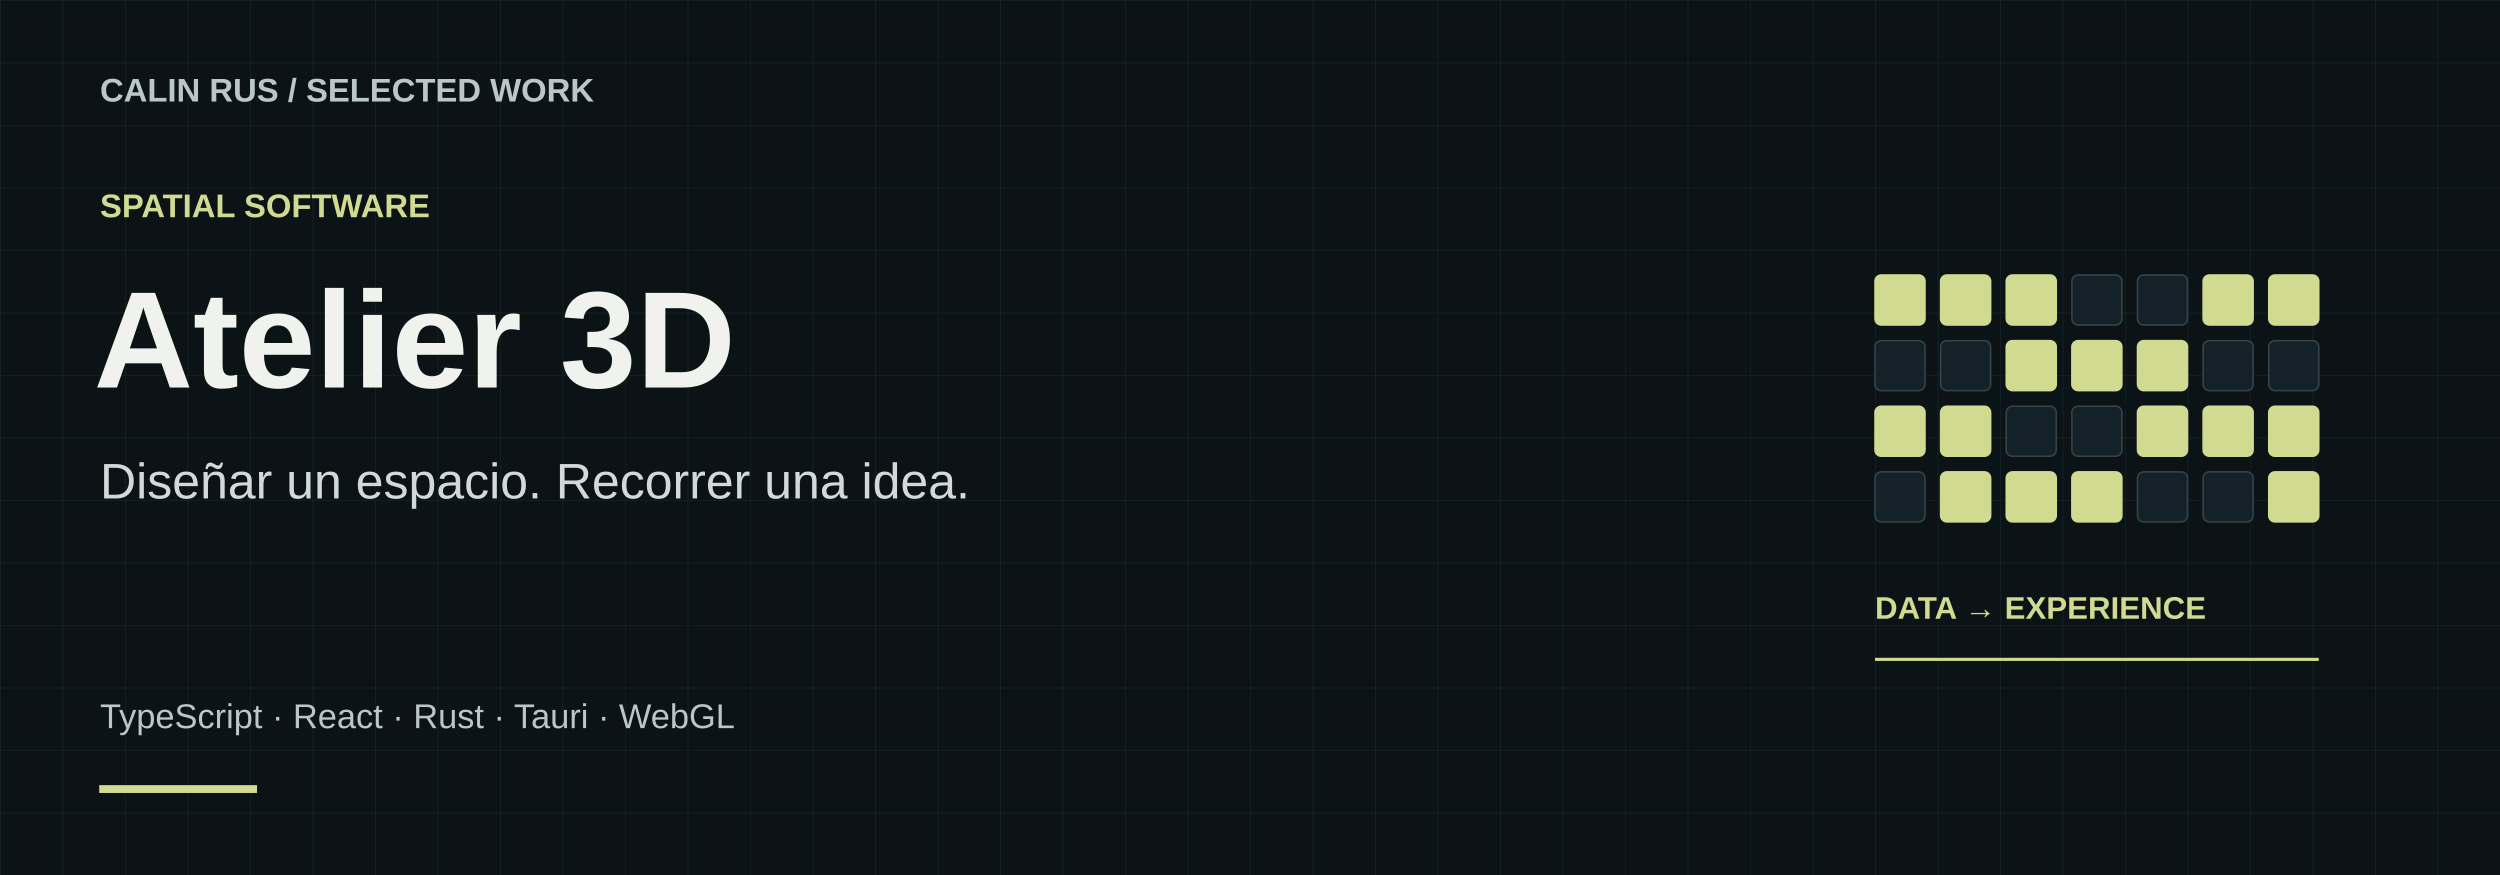
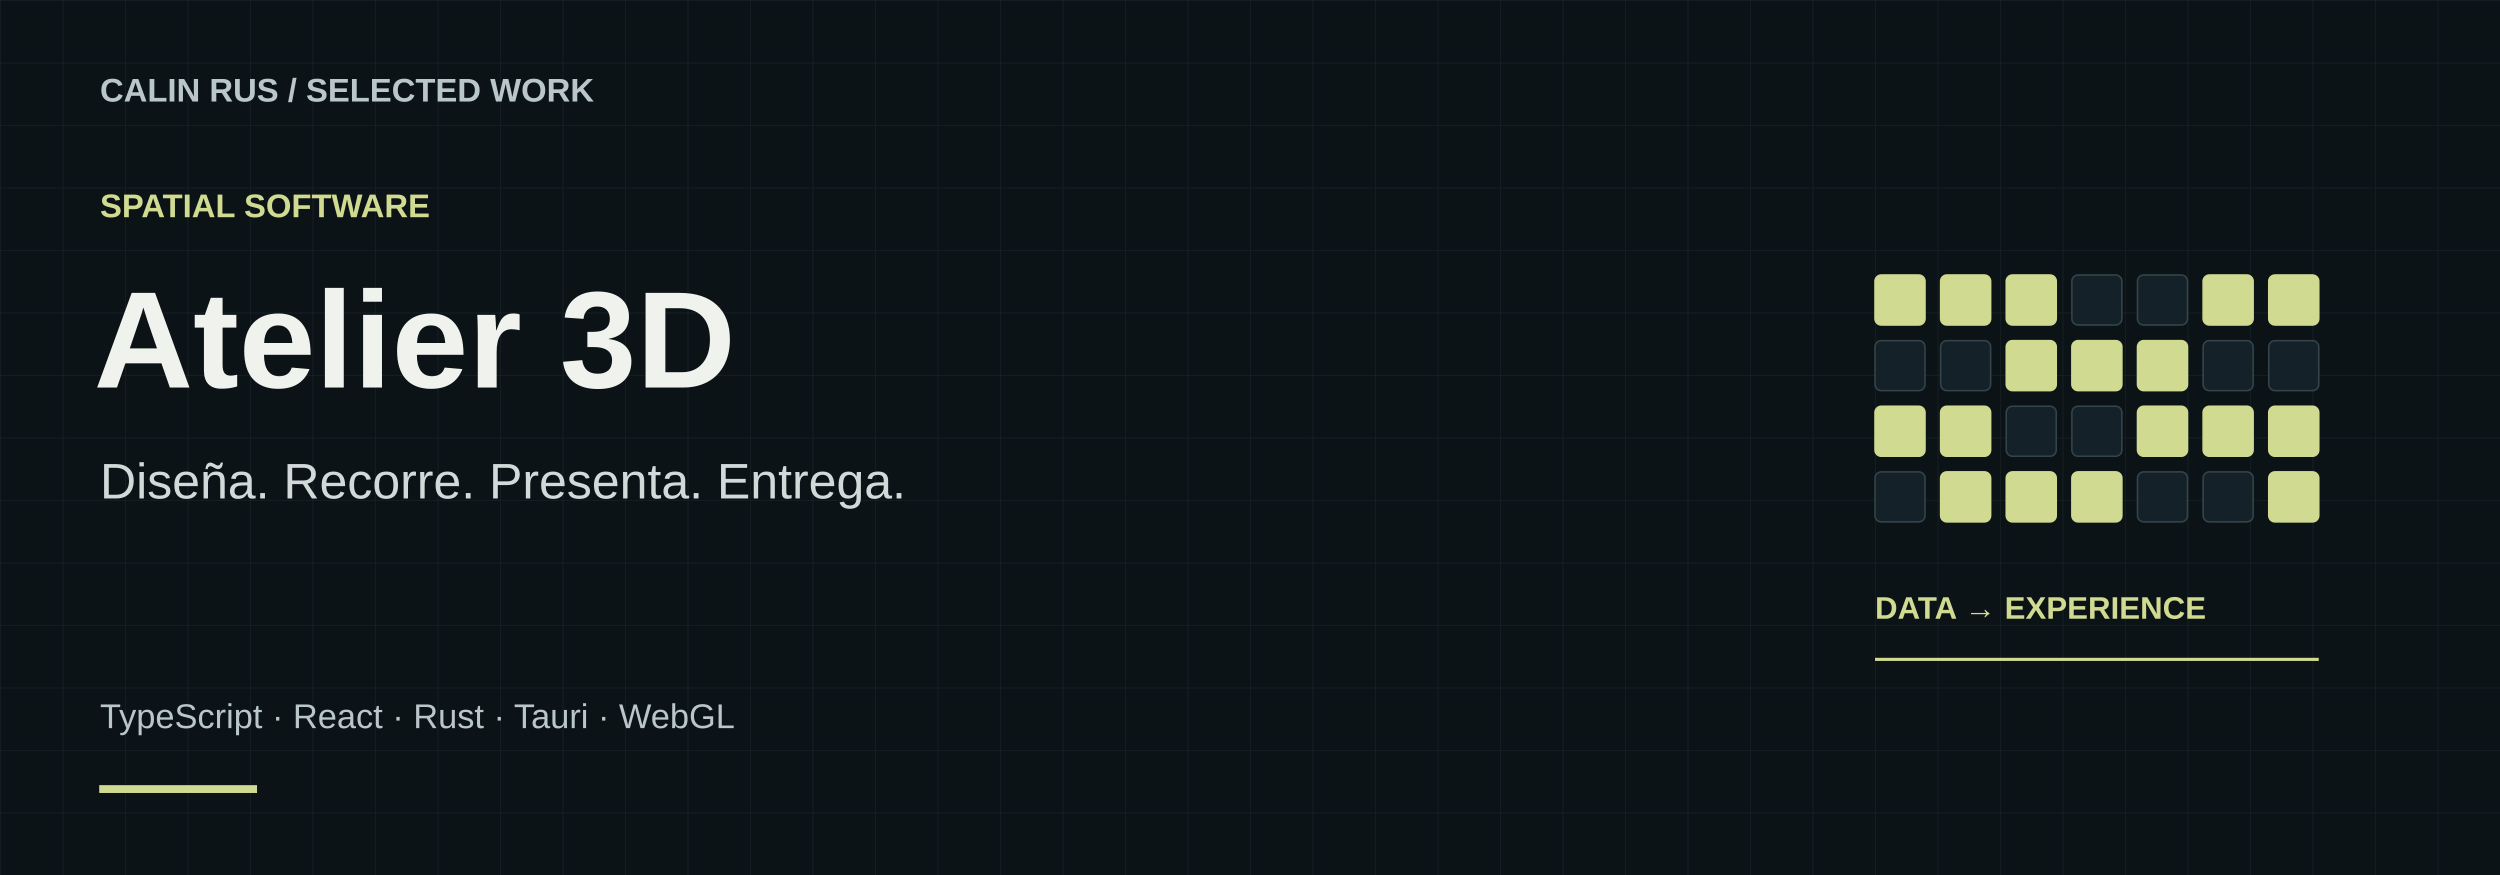
<svg xmlns="http://www.w3.org/2000/svg" width="1600" height="560" viewBox="0 0 1600 560" role="img" aria-labelledby="title">
  <rect width="1600" height="560" fill="#0C1317" />
  <defs>
    <pattern id="grid" width="40" height="40" patternUnits="userSpaceOnUse">
      <path d="M 40 0 L 0 0 0 40" fill="none" stroke="#1C292F" stroke-width="0.6" />
    </pattern>
  </defs>
  <rect width="1600" height="560" fill="url(#grid)" />
  <text x="64" y="65" font-family="Segoe UI,Arial,sans-serif" font-size="21" fill="#B9C6CA" font-weight="600">CALIN RUS   /   SELECTED WORK</text>
  <text x="64" y="139" font-family="Segoe UI,Arial,sans-serif" font-size="21" fill="#D1DA91" font-weight="600">SPATIAL SOFTWARE</text>
  <text x="60" y="248" font-family="Segoe UI,Arial,sans-serif" font-size="88" fill="#F0F2ED" font-weight="650">Atelier 3D</text>
-   <text x="64" y="319" font-family="Segoe UI,Arial,sans-serif" font-size="32" fill="#D2DAD9" font-weight="400">Diseñar un espacio. Recorrer una idea.</text>
+   <text x="64" y="319" font-family="Segoe UI,Arial,sans-serif" font-size="32" fill="#D2DAD9" font-weight="400">Diseña. Recorre. Presenta. Entrega.</text>
  <text x="64" y="466" font-family="Segoe UI,Arial,sans-serif" font-size="22" fill="#B9C6CA" font-weight="400">TypeScript · React · Rust · Tauri · WebGL</text>
  <rect x="64" y="503" width="100" height="4" rx="0" fill="#D1DA91" stroke="#D1DA91" />
  <rect x="1200" y="176" width="32" height="32" rx="4" fill="#D1DA91" stroke="#D1DA91" />
  <rect x="1242" y="176" width="32" height="32" rx="4" fill="#D1DA91" stroke="#D1DA91" />
  <rect x="1284" y="176" width="32" height="32" rx="4" fill="#D1DA91" stroke="#D1DA91" />
  <rect x="1326" y="176" width="32" height="32" rx="4" fill="#152128" stroke="#33444A" />
  <rect x="1368" y="176" width="32" height="32" rx="4" fill="#152128" stroke="#33444A" />
  <rect x="1410" y="176" width="32" height="32" rx="4" fill="#D1DA91" stroke="#D1DA91" />
  <rect x="1452" y="176" width="32" height="32" rx="4" fill="#D1DA91" stroke="#D1DA91" />
  <rect x="1200" y="218" width="32" height="32" rx="4" fill="#152128" stroke="#33444A" />
  <rect x="1242" y="218" width="32" height="32" rx="4" fill="#152128" stroke="#33444A" />
  <rect x="1284" y="218" width="32" height="32" rx="4" fill="#D1DA91" stroke="#D1DA91" />
  <rect x="1326" y="218" width="32" height="32" rx="4" fill="#D1DA91" stroke="#D1DA91" />
  <rect x="1368" y="218" width="32" height="32" rx="4" fill="#D1DA91" stroke="#D1DA91" />
  <rect x="1410" y="218" width="32" height="32" rx="4" fill="#152128" stroke="#33444A" />
  <rect x="1452" y="218" width="32" height="32" rx="4" fill="#152128" stroke="#33444A" />
  <rect x="1200" y="260" width="32" height="32" rx="4" fill="#D1DA91" stroke="#D1DA91" />
  <rect x="1242" y="260" width="32" height="32" rx="4" fill="#D1DA91" stroke="#D1DA91" />
  <rect x="1284" y="260" width="32" height="32" rx="4" fill="#152128" stroke="#33444A" />
  <rect x="1326" y="260" width="32" height="32" rx="4" fill="#152128" stroke="#33444A" />
  <rect x="1368" y="260" width="32" height="32" rx="4" fill="#D1DA91" stroke="#D1DA91" />
  <rect x="1410" y="260" width="32" height="32" rx="4" fill="#D1DA91" stroke="#D1DA91" />
  <rect x="1452" y="260" width="32" height="32" rx="4" fill="#D1DA91" stroke="#D1DA91" />
  <rect x="1200" y="302" width="32" height="32" rx="4" fill="#152128" stroke="#33444A" />
  <rect x="1242" y="302" width="32" height="32" rx="4" fill="#D1DA91" stroke="#D1DA91" />
  <rect x="1284" y="302" width="32" height="32" rx="4" fill="#D1DA91" stroke="#D1DA91" />
  <rect x="1326" y="302" width="32" height="32" rx="4" fill="#D1DA91" stroke="#D1DA91" />
  <rect x="1368" y="302" width="32" height="32" rx="4" fill="#152128" stroke="#33444A" />
  <rect x="1410" y="302" width="32" height="32" rx="4" fill="#152128" stroke="#33444A" />
  <rect x="1452" y="302" width="32" height="32" rx="4" fill="#D1DA91" stroke="#D1DA91" />
  <text x="1200" y="396" font-family="Segoe UI,Arial,sans-serif" font-size="20" fill="#D1DA91" font-weight="600">DATA  →  EXPERIENCE</text>
  <path d="M 1200 422 L 1484 422" fill="none" stroke="#D1DA91" stroke-width="2" />
</svg>
